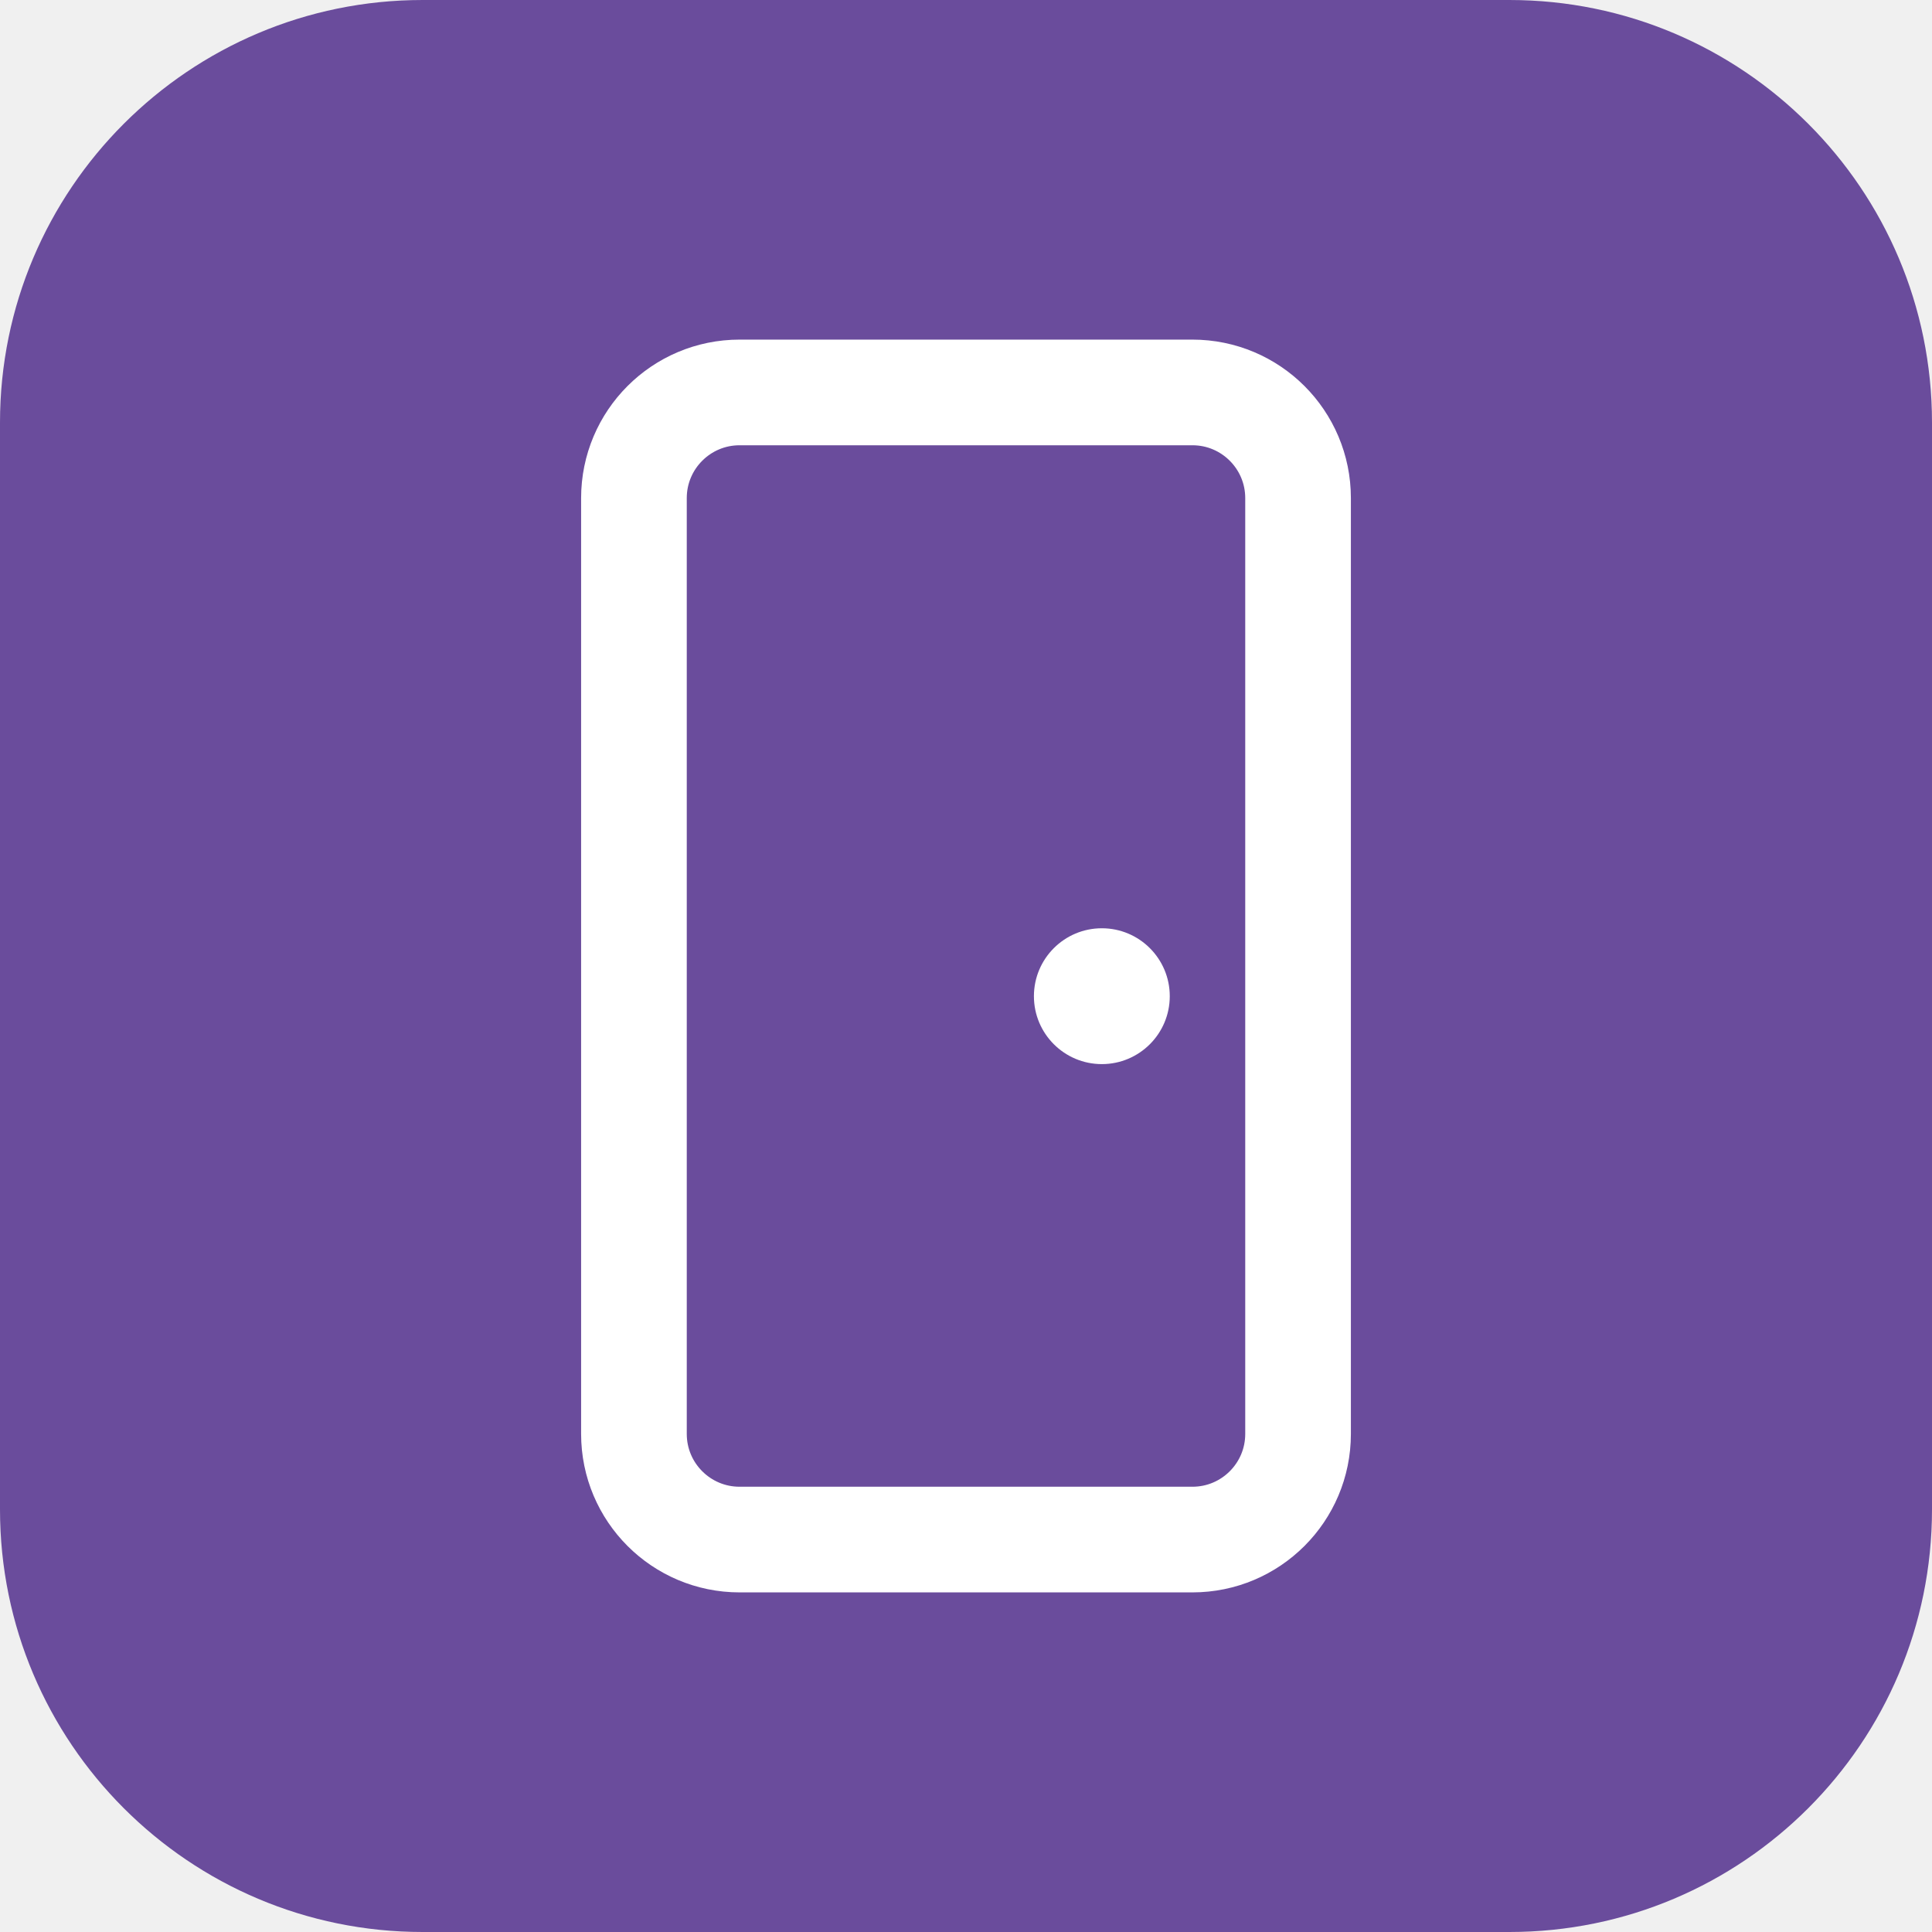
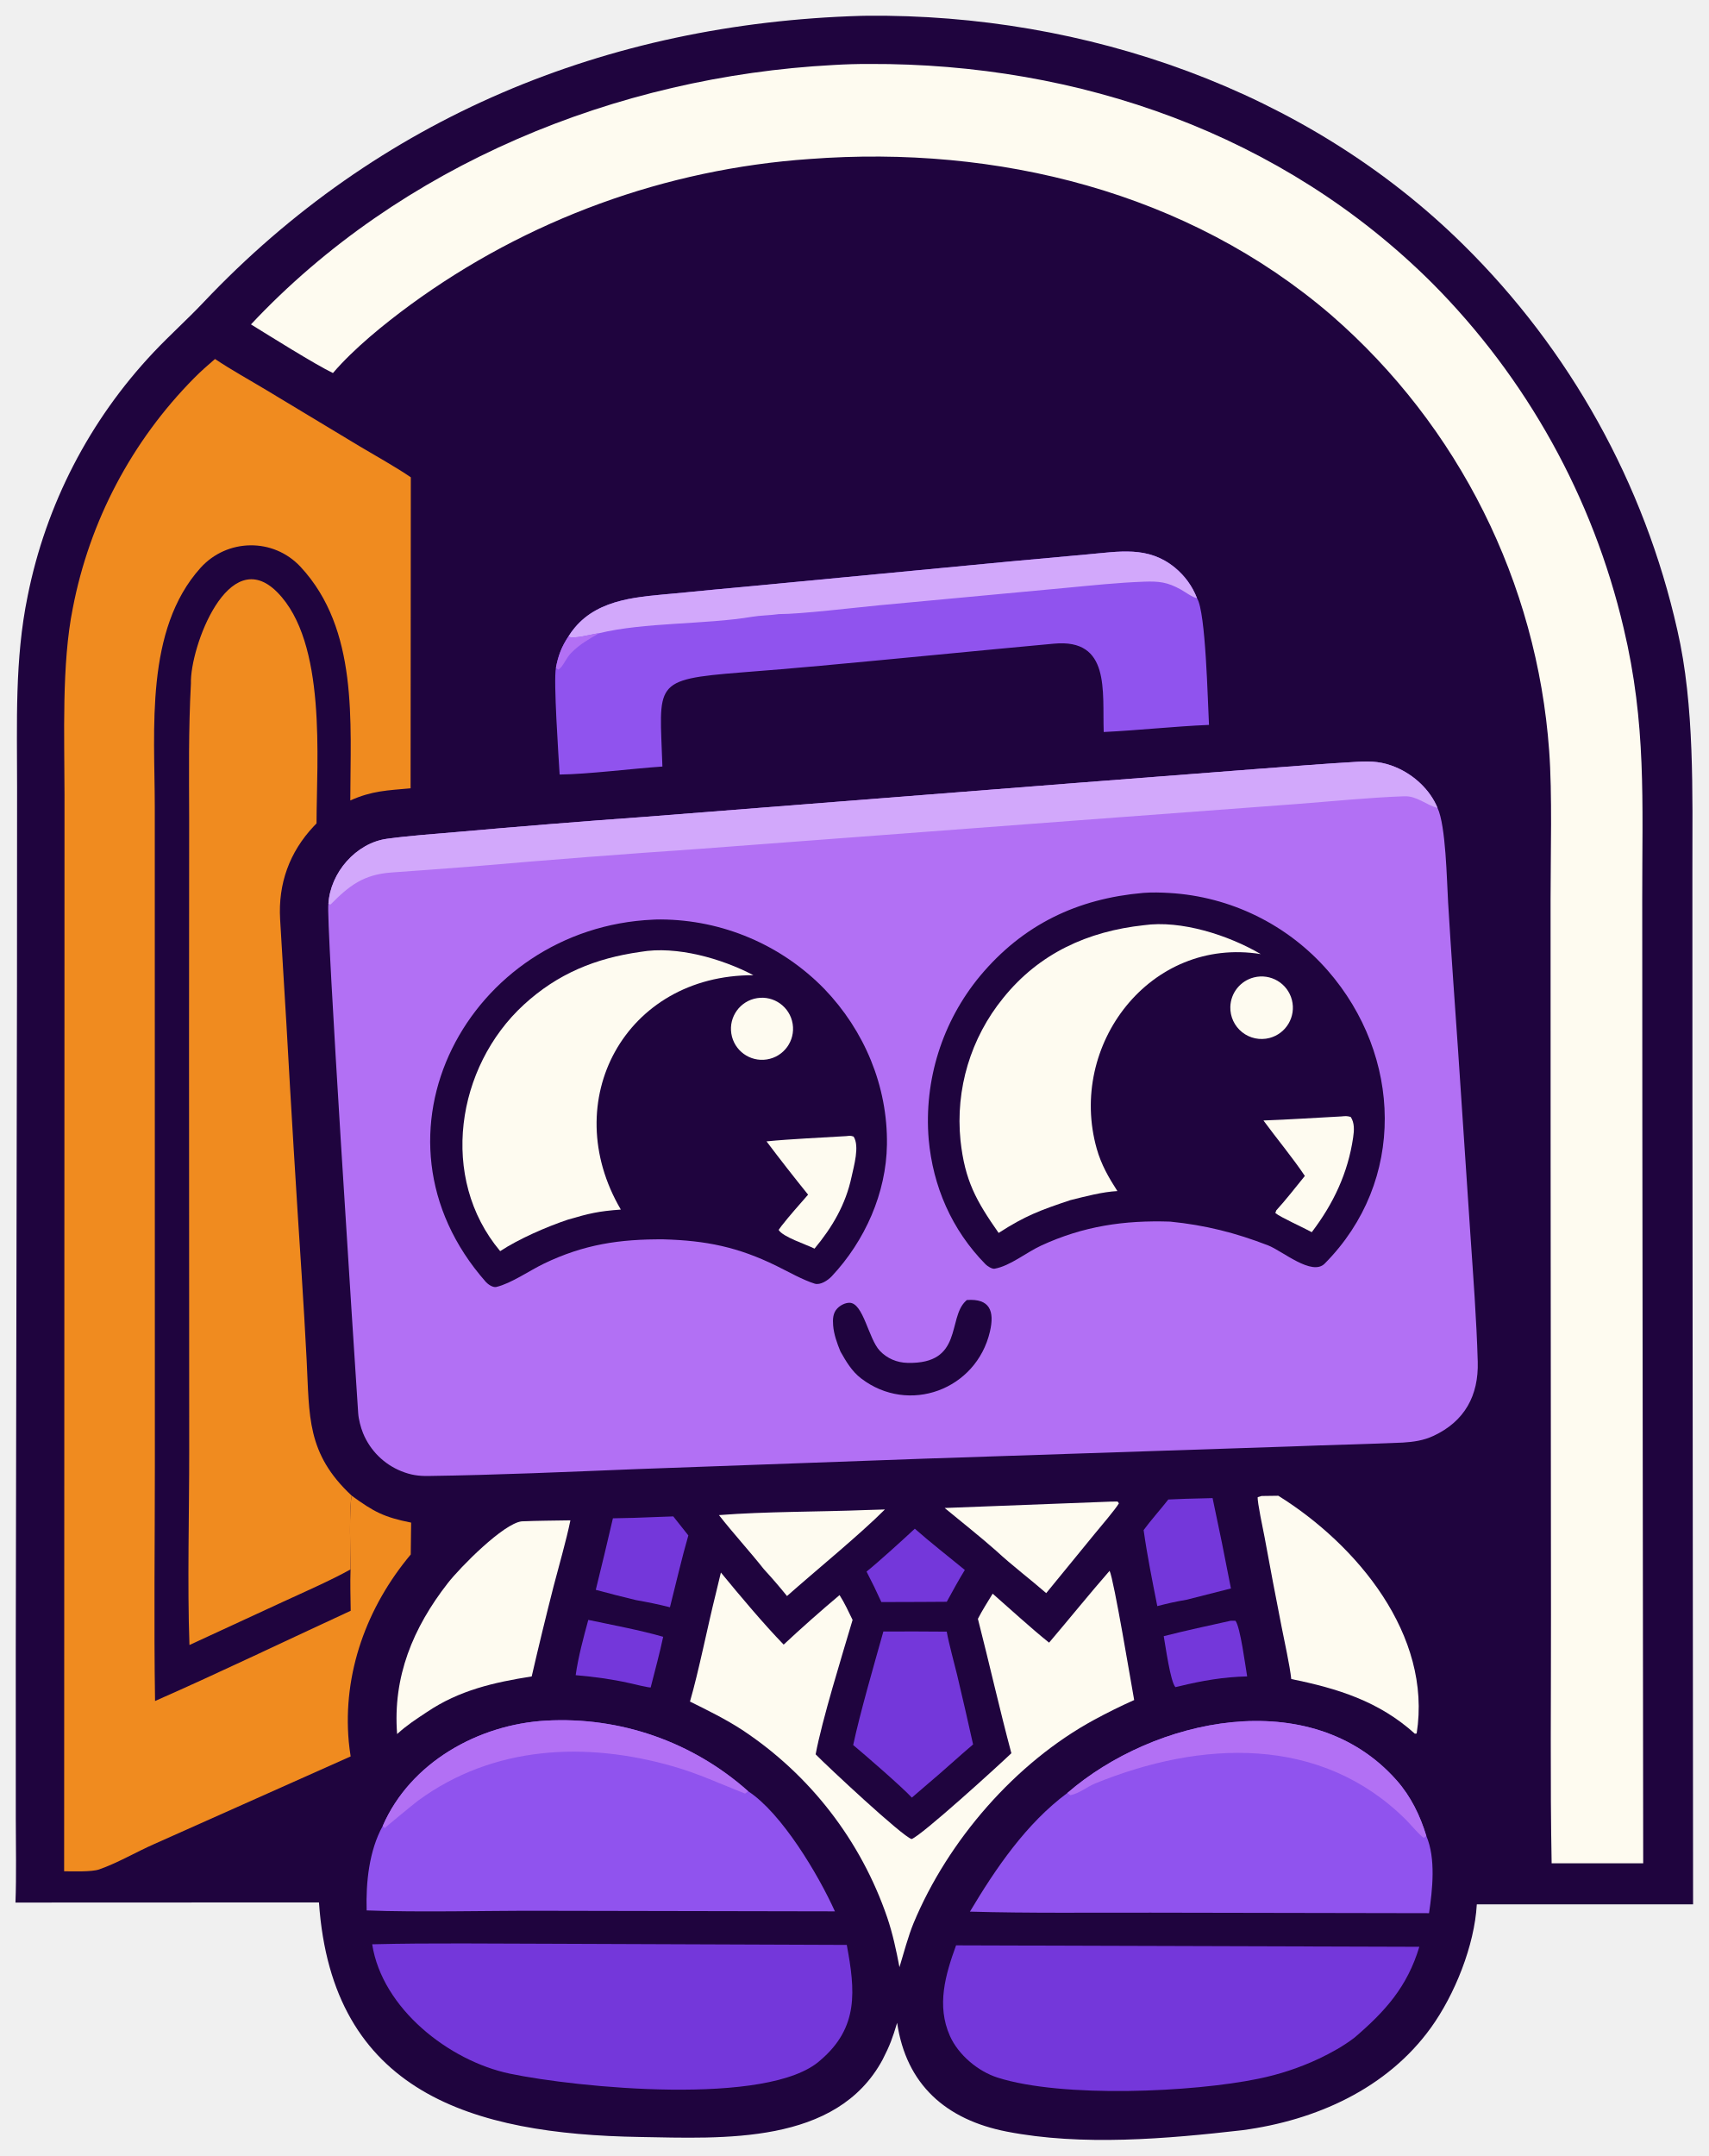
- <svg xmlns="http://www.w3.org/2000/svg" viewBox="0 0 64 64">
-   <rect width="64" height="64" rx="14" fill="#6a4c9c" />
-   <rect x="21" y="13" width="22" height="38" rx="3.5" fill="none" stroke="#ffffff" stroke-width="3.5" />
-   <circle cx="36.5" cy="33" r="2.25" fill="#ffffff" />
+ <svg xmlns="http://www.w3.org/2000/svg" width="1111" height="1402" viewBox="117 236 1111 1402" fill="none">
+   <path d="M676.853 246.315C678.166 246.281 679.48 246.258 680.794 246.244C822.581 244.876 966.728 294.446 1068.62 395.036C1138.13 463.511 1186.48 550.522 1207.9 645.701C1219.24 694.747 1217.68 752.125 1217.7 802.431L1217.72 949.226L1218.15 1474.36L1077.49 1474.35C1076 1501.08 1063.16 1533.07 1047.62 1554.62C1019 1594.26 972.891 1614.81 925.1 1621.21C875.949 1626.86 820.544 1631.67 771.766 1622.13C732.351 1614.44 706.384 1591.65 700.481 1551.38C697.368 1561.68 695.824 1565.91 691.067 1575.26C661.129 1630.98 587.067 1626.54 533.062 1625.63C424.186 1623.82 332.932 1596.96 324.449 1473.11L127.062 1473.19C127.721 1455.98 127.292 1436.14 127.277 1418.77L127.255 1310.33L128.05 876.84L128.112 748.021C128.143 706.159 126.479 664.904 134.971 623.689C146.837 564.181 175.225 509.217 216.886 465.089C227.305 454.031 238.841 443.712 249.257 432.699C362.838 312.609 511.379 251.21 676.853 246.315Z" fill="#1F043E" />
+   <path d="M330.598 823.788C331.787 803.445 348.595 784.177 368.725 781.436C383.508 779.422 399.059 778.346 413.973 777.053C454.786 773.418 495.629 770.131 536.498 767.188L818.757 744.993L935.793 735.948C957.151 734.343 978.647 732.595 1000.02 731.364C1009.27 730.832 1016.33 731.332 1025.01 735.01C1036.68 739.96 1047.08 749.579 1051.96 761.379C1057.4 773.185 1057.94 808.058 1058.83 822.901C1060.75 855.071 1063.12 887.218 1065.33 919.365L1073.27 1038.06C1075.16 1065.93 1077.3 1093.52 1078.1 1121.48C1078.72 1143.42 1069.65 1160.27 1049.26 1169.74C1042.89 1172.71 1036.4 1173.65 1029.42 1174.08C1005.23 1175.09 980.942 1175.64 956.74 1176.6L718.995 1184.51L531.18 1191.32C486.13 1193.14 440.657 1195.17 395.566 1195.8C389.173 1195.9 384.114 1195.14 378.114 1192.73C366.769 1188.2 357.749 1179.26 353.122 1167.95C351.579 1164.14 350.207 1158.83 349.957 1154.96C347.821 1122.03 328.602 829.56 330.598 823.788Z" fill="#B270F4" />
+   <path d="M330.594 823.788C331.782 803.445 348.591 784.177 368.72 781.436C383.504 779.422 399.054 778.346 413.968 777.053C454.781 773.418 495.625 770.131 536.493 767.188L818.752 744.993L935.789 735.948C957.147 734.343 978.642 732.595 1000.02 731.364C1009.26 730.832 1016.33 731.332 1025.01 735.01C1036.67 739.96 1047.08 749.579 1051.96 761.379C1044.51 759.513 1038.62 753.484 1030.33 753.789C1006.81 754.655 983.296 757.099 959.817 758.878L816.162 769.602L571.414 788.038C522.754 791.359 474.126 795.126 425.535 799.339C407.548 800.799 389.518 802.062 371.522 803.371C353.385 804.69 344.067 811.933 332.018 824.161L330.594 823.788Z" fill="#D2A8FB" />
+   <path d="M860.581 816.629C865.8 816.21 872.258 816.338 877.552 816.679C917.307 819.006 954.464 837.226 980.641 867.237C1028.74 922.509 1031.87 1003.97 978.565 1057.69C970.263 1066.05 951.017 1049.43 941.764 1045.85C920.507 1037.63 900.761 1032.64 878.051 1030.39C848.186 1029.41 821.682 1033.29 794.22 1045.94C784.36 1050.48 774.041 1059.21 763.861 1061.01C762.193 1061.31 759.117 1059.29 758.011 1058.17C735.874 1035.65 723.776 1007.4 721.004 976.896C717.822 938.487 729.807 900.359 754.394 870.675C782.308 837.282 817.529 820.39 860.581 816.629Z" fill="#1F043E" />
+   <path d="M860.931 837.645C885.153 834.208 915.87 844.064 936.982 856.429C865.133 844.856 811.253 915.552 830.305 983.01C833.2 993.257 838.025 1001.69 843.73 1010.53C834.135 1011 822.452 1014.11 813.068 1016.45C793.362 1023.04 783.798 1026.6 766.487 1037.75C751.921 1016.88 744.539 1003.88 741.689 977.581C738.319 944.245 748.313 910.938 769.478 884.965C792.901 855.873 824.517 841.595 860.931 837.645Z" fill="#FEFBF0" />
+   <path d="M989.242 961.996C992.122 961.768 992.744 961.567 995.468 962.307C998.083 966.183 997.718 971.256 997.059 975.707C993.685 998.824 984.177 1018.84 970.151 1037.26C964.702 1034.24 949.936 1027.65 946.453 1024.82L947.065 1023.09C953.291 1016.26 959.774 1007.95 965.653 1000.69C957.927 989.071 947.275 976.292 938.727 964.629C955.257 964.044 972.656 962.846 989.242 961.996Z" fill="#FEFBF0" />
+   <path d="M932.52 871.59C943.382 868.836 954.427 875.378 957.225 886.222C960.022 897.068 953.522 908.133 942.687 910.975C936.497 912.599 929.896 911.214 924.886 907.237C919.866 903.26 917.013 897.154 917.187 890.756C917.434 881.657 923.697 873.829 932.52 871.59Z" fill="#FEFBF0" />
+   <path d="M541.839 834.027C543.477 833.926 545.117 833.885 546.758 833.905C586.834 834.116 625.152 850.387 653.131 879.073C679.073 906.05 694.382 942.152 693.855 980.269C693.421 1011.71 679.591 1042.85 657.957 1065.93C655.449 1068.59 650.504 1071.88 646.851 1070.73C639.134 1068.32 629.617 1062.93 622.123 1059.24C596.979 1046.88 576.203 1042.69 548.542 1041.92C520.03 1041.73 496.81 1045.18 470.773 1057.7C461.329 1062.24 449.55 1070.56 439.786 1072.88C437.552 1073.4 434.34 1071.15 432.978 1069.61C348.863 974.199 422.18 839.232 541.839 834.027Z" fill="#1F043E" />
+   <path d="M533.617 854.973C556.957 850.911 586.313 859.281 607.016 870.16C523.513 869.915 479.347 951.996 520.776 1022.55C506.228 1023.62 500.31 1025.02 486.279 1029.13C472.433 1033.78 454.513 1041.57 442.309 1049.59C402.398 1002.08 413.703 929.702 457.677 889.34C479.721 869.105 504.377 859.092 533.617 854.973Z" fill="#FEFBF0" />
+   <path d="M667.427 974.792C669.667 974.573 670.006 974.363 672.166 975.094C676.193 981.328 672.32 994.326 670.83 1001.33C667.004 1019.3 658.326 1034.04 646.749 1047.96C641.039 1045.1 626.158 1040.39 623.409 1035.77L625.231 1033.26C630.498 1026.48 636.889 1019.38 642.566 1012.86C633.36 1001.46 624.345 989.911 615.523 978.211C631.974 976.593 650.767 975.825 667.427 974.792Z" fill="#FEFBF0" />
+   <path d="M609.405 885.06C620.421 883.296 630.78 890.798 632.54 901.812C634.299 912.825 626.792 923.176 615.775 924.931C604.763 926.686 594.413 919.191 592.654 908.18C590.896 897.172 598.394 886.822 609.405 885.06Z" fill="#FEFBF0" />
+   <path d="M745.811 1081.38C760.733 1080.27 763.95 1088.48 760.839 1101.88C752.024 1139.8 707.944 1156.06 677.024 1132.33C670.995 1127.7 667.29 1121.34 663.621 1114.87C661.416 1109.52 659.289 1103.58 658.851 1097.78C658.554 1093.87 658.69 1089.83 661.561 1086.85C663.524 1084.81 666.641 1083.15 669.523 1083.17C678.497 1083.28 681.847 1106.58 689.191 1114.36C693.968 1119.43 700.361 1122.09 707.282 1122.25C743.579 1123.11 733.106 1093.26 745.101 1082.03C745.335 1081.81 745.574 1081.6 745.811 1081.38Z" fill="#1F043E" />
+   <path d="M659.004 278.272C666.809 277.795 674.628 277.569 682.449 277.593C818.661 277.057 951.245 323.176 1048.55 420.182C1109.96 481.9 1153.01 559.456 1172.93 644.203C1187.85 706.687 1185.04 757.236 1185.08 820.495L1185.15 967.553L1185.71 1447.65L1126.16 1447.66C1125.17 1394.74 1125.79 1339.17 1125.74 1286.17L1125.5 992.215L1125.47 820.774C1125.47 791.486 1126.63 752.254 1124.55 724.154C1116.62 614.81 1065.74 513.045 983.017 441.083C889.466 360.55 765.205 330.209 643.75 339.382C549.899 345.854 459.795 378.742 383.849 434.245C366.804 446.791 347.375 462.478 333.537 478.575C321.821 472.94 292.252 454.364 280.227 446.952C377.615 343.118 517.993 285.764 659.004 278.272Z" fill="#FEFBF0" />
+   <path d="M256.829 469.445C267.42 476.549 279.499 483.193 290.559 489.852L351.213 526.396C361.125 532.298 374.857 539.959 384.193 546.383L384.041 748.615C368.591 750.048 359.138 750.158 344.826 756.515C344.873 705.284 350.19 645.341 312.58 604.714C294.764 585.468 264.61 586.155 247.386 605.302C211.175 645.556 217.642 710.556 217.67 760.456L217.682 901L217.721 1189.3C217.726 1239.71 217.053 1291.83 217.848 1342.12C259.758 1323.69 303.239 1302.75 345.093 1283.45C344.965 1274.61 344.684 1265.32 344.993 1256.53C344.874 1247.9 343.956 1215.11 345.803 1208.65C360.016 1219.03 366.603 1222.57 384.4 1226.13L384.147 1246.84C355.598 1280.91 339.815 1323.9 343.83 1368.58C344.147 1371.79 344.555 1374.98 345.057 1378.16L217.442 1435.08C205.649 1440.25 193.467 1447.48 181.452 1451.65C176.514 1453.37 164.503 1452.83 158.711 1452.86L158.918 904.024L158.95 752.565C158.93 714.799 157.02 667.717 164.348 631.472C175.236 574.898 202.691 522.832 243.227 481.884C247.437 477.615 252.264 473.336 256.829 469.445Z" fill="#F08B1F" />
+   <path d="M240.214 1305.71C238.786 1266.37 240.103 1219.38 240.056 1179.28L239.944 918.688L240.023 768.178C239.978 738.532 239.528 711.532 241.176 680.357C240.532 657.158 265.515 588.999 297.351 621.143C329.607 653.711 322.935 729.933 322.87 771.436C322.276 772.033 321.69 772.638 321.113 773.252C305.203 790.157 297.878 810.717 299.18 833.674C300.483 856.658 301.996 879.698 303.327 902.682C306.343 956.768 309.632 1010.84 313.195 1064.9C314.389 1083.36 315.469 1101.82 316.433 1120.3C318.312 1156.91 316.259 1181.16 345.804 1208.65C343.956 1215.11 344.874 1247.9 344.994 1256.53C333.273 1263.18 313.812 1271.74 301.453 1277.44L240.214 1305.71Z" fill="#F08B1F" />
+   <path d="M609.39 616.818L774.19 601.079L823.893 596.541C844.771 594.733 863.631 590.741 881.168 605.134C887.592 610.409 892.54 617.258 895.531 625.012C901.273 634.099 902.46 692.086 903.31 707.39C880.52 708.34 857.73 710.903 834.837 712.015C833.903 685.294 839.287 651.177 802.503 654.56C751.916 659.213 701.364 664.29 650.78 668.926C633.612 670.499 616.431 671.946 599.241 673.265C540.668 677.926 546.076 680.027 547.823 734.463C528.583 735.769 499.12 739.487 480.981 739.669C480.279 727.789 476.889 678.751 478.559 670.284C480.02 662.438 482.25 656.552 486.641 649.959C487.863 647.963 489.23 646.059 490.732 644.263C506.902 624.766 533.577 624.055 556.724 621.818C574.278 620.122 591.824 618.378 609.39 616.818Z" fill="#9053EE" />
+   <path d="M609.39 616.818L774.19 601.079L823.893 596.541C844.771 594.733 863.631 590.741 881.168 605.134C887.592 610.409 892.54 617.258 895.531 625.012C892.428 624.42 887.893 620.957 884.868 619.289C876.222 614.522 870.789 613.902 861.028 614.255C844.002 614.87 827.011 616.694 810.01 618.294L689.179 629.564C673.147 631.1 637.558 635.391 623.612 635.334C617.948 636.162 611.574 636.162 606.235 637.066C576.008 642.175 535.835 640.605 506.644 647.771C500.843 648.523 490.276 651.814 486.641 649.959C487.863 647.963 489.23 646.059 490.732 644.263C506.902 624.766 533.576 624.055 556.724 621.818C574.278 620.122 591.823 618.378 609.39 616.818Z" fill="#D2A8FB" />
+   <path d="M486.637 649.958C490.272 651.812 500.839 648.522 506.64 647.77C499.778 651.806 494.182 654.816 488.474 660.592C484.883 664.225 483.15 669.837 480.088 671.448L478.555 670.283C480.016 662.437 482.247 656.55 486.637 649.958Z" fill="#B270F4" />
+   <path d="M365.907 1423.42C383.861 1382.05 428.13 1357.41 471.958 1354.9C520.208 1352.14 567.58 1368.66 603.633 1400.84C625.376 1414.98 649.311 1455.14 660.009 1478.91L467.322 1478.54C432.695 1478.46 389.576 1479.63 355.461 1478.3C354.925 1460.22 357.026 1439.45 365.907 1423.42Z" fill="#9053EE" />
+   <path d="M365.906 1423.42C383.86 1382.05 428.129 1357.41 471.957 1354.9C520.207 1352.14 567.579 1368.66 603.632 1400.84L601.599 1402.34C585.371 1395.99 571.438 1389.38 554.597 1384.57C497.911 1368.34 437.836 1371.12 389.023 1406.84C386.316 1408.82 366.857 1424.88 367.218 1424.79L365.906 1423.42Z" fill="#B270F4" />
+   <path d="M811.204 1401.92C867.299 1353.36 969.446 1330.54 1025.3 1393.65C1034.55 1404.11 1040.62 1416.55 1044.67 1429.89C1050.94 1444.55 1048.66 1464.79 1046.42 1480.1L865.534 1479.76C826.915 1479.68 786.318 1480.2 747.828 1479.09C764.625 1450.9 784.507 1421.71 811.204 1401.92Z" fill="#9053EE" />
+   <path d="M811.203 1401.92C867.298 1353.36 969.445 1330.54 1025.3 1393.65C1034.55 1404.11 1040.62 1416.55 1044.67 1429.89L1043.19 1431.1C1041.03 1430.31 1034.04 1421.97 1031.84 1419.77C976.028 1363.86 897.802 1367.79 829.263 1395.75C824.003 1397.9 819.116 1402.18 813.16 1403.38L811.203 1401.92Z" fill="#B270F4" />
+   <path d="M359.062 1500.33C397.565 1499.35 438.334 1499.96 477.077 1499.99L667.725 1500.73C673.266 1530.34 675.614 1554.41 650.596 1575.7C617.229 1606.01 491.807 1593.52 448.525 1584.44C409.101 1576.16 365.582 1542.17 359.062 1500.33Z" fill="#7437DA" />
+   <path d="M738.806 1501.02L1040.11 1501.96C1032.24 1528.1 1017.83 1544.01 997.833 1561.12C990.693 1566.53 982.958 1570.84 974.884 1574.68C962.221 1580.64 948.881 1585.05 935.167 1587.81C893.241 1596.48 808.114 1600.48 765.819 1587.02C753.19 1583 740.327 1572.34 734.794 1559.89C726.034 1540.17 731.824 1520.22 738.806 1501.02Z" fill="#7437DA" />
+   <path d="M838.658 1257.46C841.481 1263.12 852.742 1331.17 854.65 1341.5C845.84 1345.44 837.182 1349.71 828.694 1354.32C777.419 1382.13 733.43 1432.96 711.113 1486.72C707.911 1494.44 704.457 1506.91 701.995 1515.22C699.922 1504.29 697.607 1493.42 694.027 1482.87C676.942 1432.95 643.803 1390.09 599.784 1360.98C589.21 1354.06 577.107 1348.1 565.75 1342.49C571.474 1322.8 577.301 1293.23 582.59 1272.14L585.855 1258.58C598.086 1273.46 613.443 1291.78 626.679 1305.45C638.522 1294.41 650.643 1283.67 663.032 1273.25C666.227 1278.2 668.906 1284.07 671.514 1289.4C664.528 1313.01 651.702 1354.25 647.48 1376.8C654.884 1384.43 704.158 1430.44 709.905 1431.89C716.555 1429.48 765.894 1384.59 774.778 1376.09C767.121 1347.5 760.414 1317.57 753.01 1288.69C755.785 1283.26 759.419 1277.58 762.615 1272.33C774.792 1282.97 786.728 1294.06 799.306 1304.18C812.515 1288.65 825.256 1272.83 838.658 1257.46Z" fill="#FEFBF0" />
+   <path d="M937.517 1208.81L948.397 1208.66C999.369 1240.43 1048.51 1299.11 1038.38 1363.24L1037.2 1363.4C1013.93 1342.29 986.77 1333.91 956.818 1327.85C955.894 1319.07 952.246 1302.74 950.481 1293.64C946.669 1274.26 942.984 1254.86 939.428 1235.44C938.641 1231.37 934.618 1212.42 935.002 1209.55L937.517 1208.81Z" fill="#FEFBF0" />
+   <path d="M456.314 1225.3C466.647 1224.86 477.594 1224.83 487.981 1224.64C485.323 1237.71 480.444 1254.4 477.044 1267.55C472.073 1287.03 467.328 1306.56 462.809 1326.15C438.137 1330.03 415.666 1335.13 394.544 1349.38C387.246 1354.25 381.769 1357.7 375.281 1363.62C372.373 1326.38 385.595 1294.56 408.214 1265.51C416.303 1255.13 444.487 1226.6 456.314 1225.3Z" fill="#FEFBF0" />
+   <path d="M691.525 1296.93C705.263 1296.85 719.001 1296.88 732.738 1297.01C734.148 1304.93 737.537 1317.05 739.493 1325.16C743.072 1340.2 746.535 1355.27 749.879 1370.36C740.122 1378.65 730.756 1387.35 720.958 1395.57L710.043 1404.95C703.637 1397.99 679.496 1377.09 671.891 1370.75C676.62 1348.9 685.375 1318.92 691.525 1296.93Z" fill="#7437DA" />
+   <path d="M839.948 1212.45L843.89 1212.44L844.72 1213.59C842.459 1217.49 832.406 1229.24 829.129 1233.23L797.441 1271.98C786.711 1262.66 775.413 1254.16 764.971 1244.52C755.052 1235.69 741.787 1225.2 731.391 1216.61L839.948 1212.45Z" fill="#FEFBF0" />
+   <path d="M888.11 1210.63L905.651 1210.18C909.837 1229.72 913.814 1249.31 917.58 1268.94L888.67 1276.29C881.501 1277.51 876.642 1278.62 869.689 1280.42C866.424 1263.84 863.138 1247.74 860.797 1230.99C865.127 1225.01 871.988 1217.33 876.847 1211.1L888.11 1210.63Z" fill="#7437DA" />
+   <path d="M680.623 1217.93L692.525 1217.57C676.019 1234.11 647.279 1257.53 628.85 1273.87C624.059 1267.92 619.069 1262.13 613.891 1256.51C604.38 1244.5 594.212 1233.5 584.594 1221.24C614.926 1218.85 649.752 1219.16 680.623 1217.93Z" fill="#FEFBF0" />
+   <path d="M543.293 1222.5L554.883 1222.08L564.691 1234.46C560.47 1248.95 556.508 1266.34 552.719 1281.17C544.848 1279.18 538.511 1277.91 530.522 1276.49C521.81 1274.4 513.131 1272.17 504.484 1269.83C508.314 1254.35 512.028 1238.85 515.628 1223.32C524.853 1223.19 534.076 1222.92 543.293 1222.5Z" fill="#7437DA" />
+   <path d="M711.972 1230.08C721.728 1238.73 734.282 1248.49 744.508 1256.91C740.338 1263.68 736.593 1270.64 732.762 1277.6L715.873 1277.71L690.223 1277.79C687.195 1271.1 683.982 1264.49 680.586 1257.97C688.1 1251.95 704.869 1236.74 711.972 1230.08Z" fill="#7437DA" />
+   <path d="M499.613 1289.38C514.785 1292.59 533.736 1296.13 548.316 1300.37C546.126 1310.88 542.836 1322.81 540.188 1333.33C538.697 1333.46 528.593 1330.99 526.303 1330.47C514.586 1327.84 503.353 1326.4 491.406 1325.32C493.089 1313.4 496.468 1300.97 499.613 1289.38Z" fill="#7437DA" />
+   <path d="M917.404 1289.94L920.504 1289.95C923.631 1293.67 927.023 1319.64 928.129 1326.13C912.875 1326.48 898.787 1328.91 884.042 1332.52L881.475 1333.11C878.236 1329.72 874.999 1306.22 873.875 1299.97C887.811 1296.38 903.334 1293.08 917.404 1289.94Z" fill="#7437DA" />
</svg>
